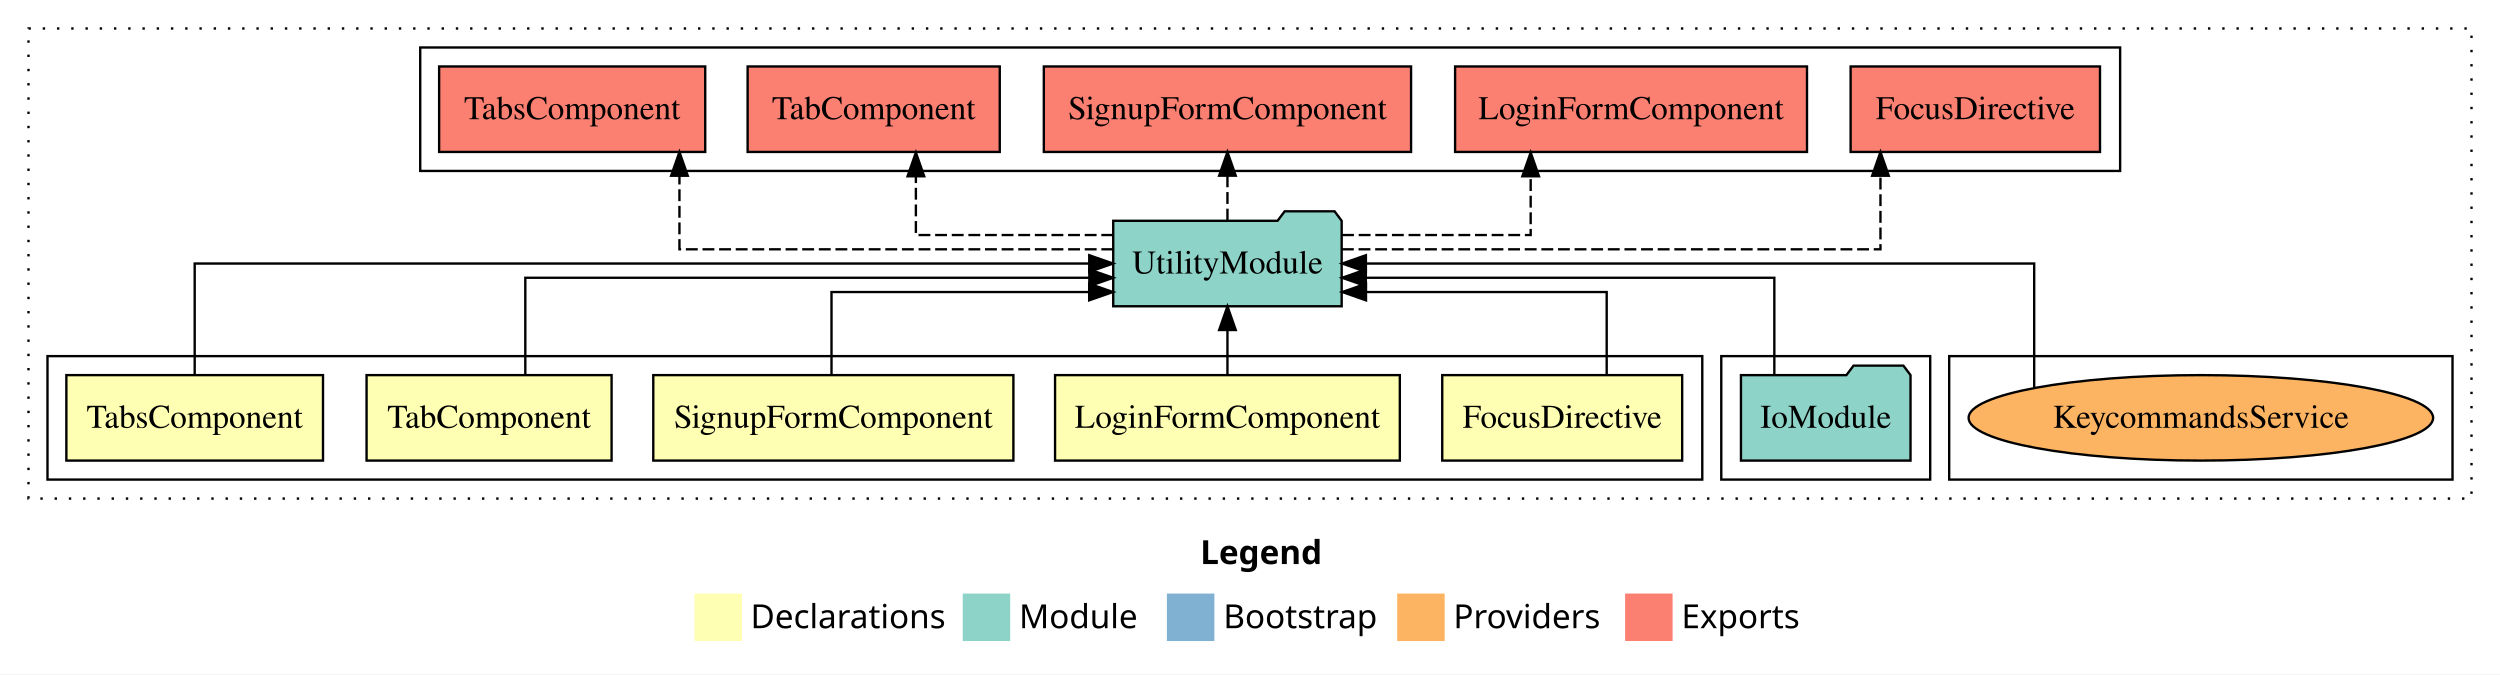
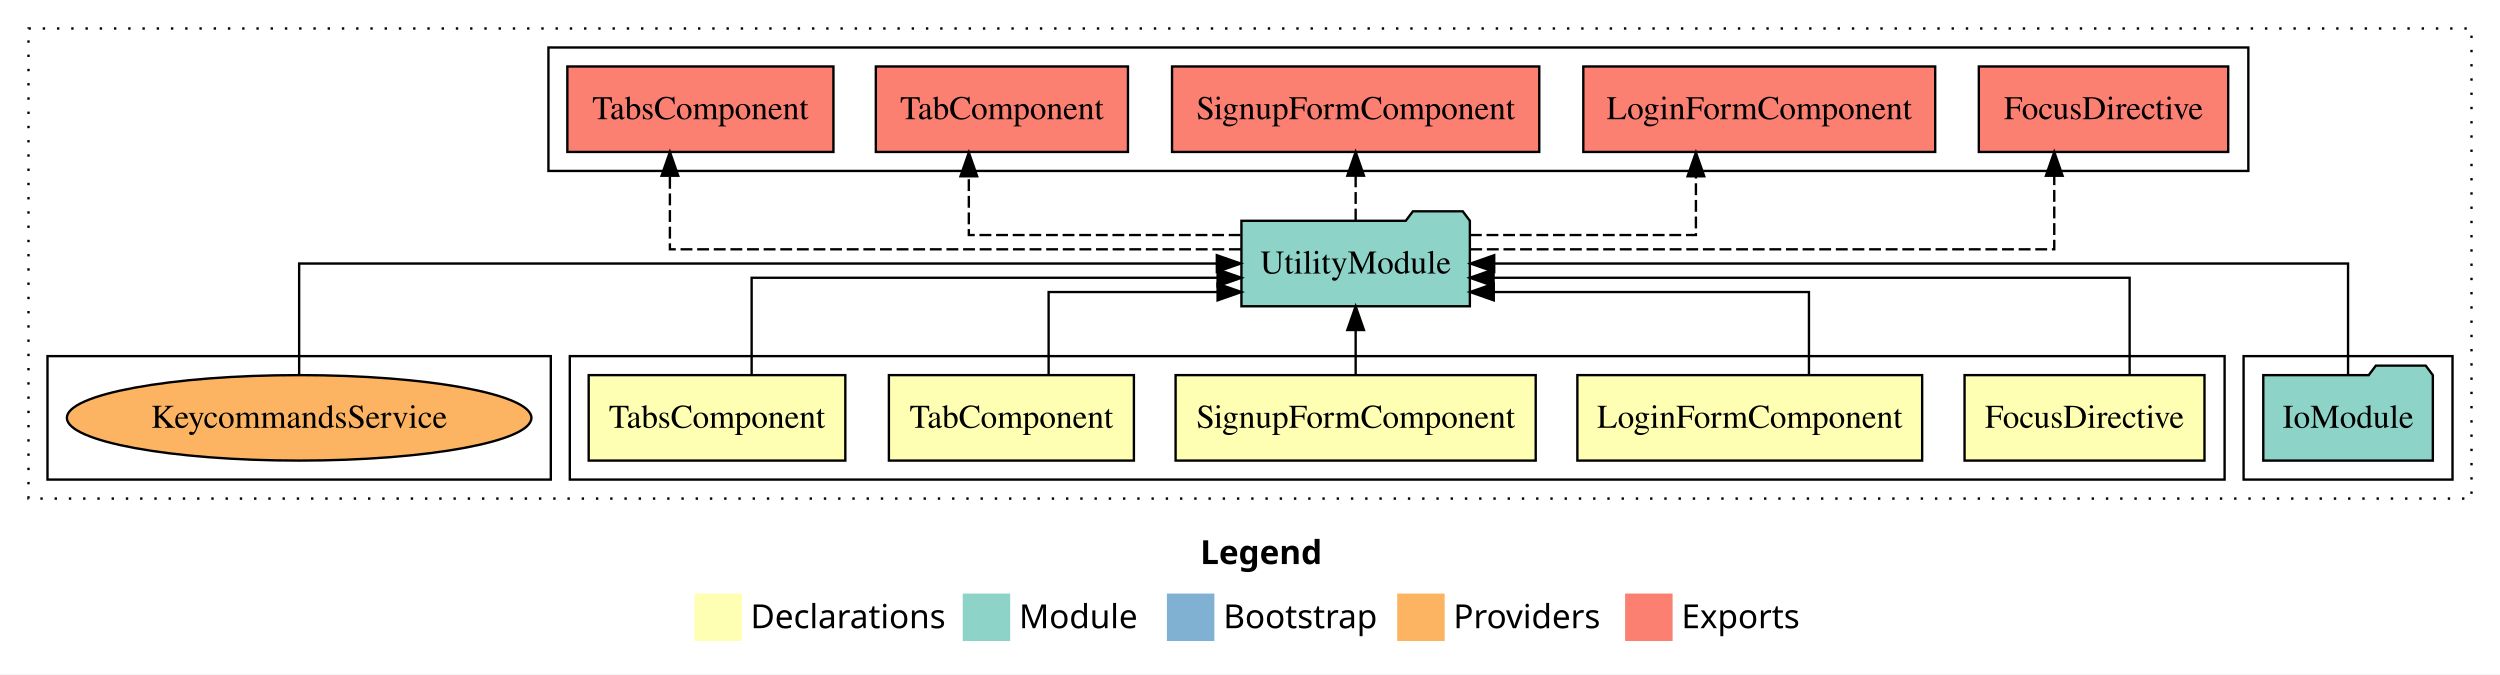
<svg xmlns="http://www.w3.org/2000/svg" width="1053pt" height="284pt" viewBox="0.00 0.00 1053.00 284.00">
  <g id="graph0" class="graph" transform="scale(1 1) rotate(0) translate(4 280)">
    <polygon fill="white" stroke="transparent" points="-4,4 -4,-280 1049,-280 1049,4 -4,4" />
    <text text-anchor="start" x="501.51" y="-42.4" font-family="sans-serif" font-weight="bold" font-size="14.00">Legend</text>
    <polygon fill="#ffffb3" stroke="transparent" points="288.5,-10 288.5,-30 308.5,-30 308.5,-10 288.5,-10" />
    <text text-anchor="start" x="312.13" y="-15.4" font-family="sans-serif" font-size="14.00">  Declarations</text>
    <polygon fill="#8dd3c7" stroke="transparent" points="401.5,-10 401.5,-30 421.5,-30 421.5,-10 401.5,-10" />
    <text text-anchor="start" x="425.23" y="-15.4" font-family="sans-serif" font-size="14.00">  Module</text>
    <polygon fill="#80b1d3" stroke="transparent" points="487.5,-10 487.5,-30 507.5,-30 507.5,-10 487.5,-10" />
    <text text-anchor="start" x="511.28" y="-15.4" font-family="sans-serif" font-size="14.00">  Bootstrap</text>
    <polygon fill="#fdb462" stroke="transparent" points="584.5,-10 584.5,-30 604.5,-30 604.5,-10 584.5,-10" />
    <text text-anchor="start" x="608.17" y="-15.4" font-family="sans-serif" font-size="14.00">  Providers</text>
    <polygon fill="#fb8072" stroke="transparent" points="680.5,-10 680.5,-30 700.5,-30 700.5,-10 680.5,-10" />
    <text text-anchor="start" x="704.23" y="-15.4" font-family="sans-serif" font-size="14.00">  Exports</text>
    <g id="clust1" class="cluster">
      <polygon fill="none" stroke="black" stroke-dasharray="1,5" points="8,-70 8,-268 1037,-268 1037,-70 8,-70" />
    </g>
-     <g id="clust11" class="cluster">
-       <polygon fill="none" stroke="black" points="817,-78 817,-130 1029,-130 1029,-78 817,-78" />
+     <g id="clust8" class="cluster">
+       <polygon fill="none" stroke="black" points="941,-78 941,-130 1029,-130 1029,-78 941,-78" />
    </g>
    <g id="clust9" class="cluster">
-       <polygon fill="none" stroke="black" points="173,-208 173,-260 889,-260 889,-208 173,-208" />
-     </g>
-     <g id="clust8" class="cluster">
-       <polygon fill="none" stroke="black" points="721,-78 721,-130 809,-130 809,-78 721,-78" />
+       <polygon fill="none" stroke="black" points="227,-208 227,-260 943,-260 943,-208 227,-208" />
    </g>
    <g id="clust2" class="cluster">
-       <polygon fill="none" stroke="black" points="16,-78 16,-130 713,-130 713,-78 16,-78" />
+       <polygon fill="none" stroke="black" points="236,-78 236,-130 933,-130 933,-78 236,-78" />
+     </g>
+     <g id="clust11" class="cluster">
+       <polygon fill="none" stroke="black" points="16,-78 16,-130 228,-130 228,-78 16,-78" />
    </g>
    <g id="node1" class="node">
-       <polygon fill="#ffffb3" stroke="black" points="704.53,-122 603.47,-122 603.47,-86 704.53,-86 704.53,-122" />
-       <text text-anchor="middle" x="654" y="-99.8" font-family="Times,serif" font-size="14.00">FocusDirective</text>
+       <polygon fill="#ffffb3" stroke="black" points="924.53,-122 823.47,-122 823.47,-86 924.53,-86 924.53,-122" />
+       <text text-anchor="middle" x="874" y="-99.8" font-family="Times,serif" font-size="14.00">FocusDirective</text>
    </g>
    <g id="node6" class="node">
-       <polygon fill="#8dd3c7" stroke="black" points="561.11,-187 558.11,-191 537.11,-191 534.11,-187 464.89,-187 464.89,-151 561.11,-151 561.11,-187" />
-       <text text-anchor="middle" x="513" y="-164.8" font-family="Times,serif" font-size="14.00">UtilityModule</text>
+       <polygon fill="#8dd3c7" stroke="black" points="615.11,-187 612.11,-191 591.11,-191 588.11,-187 518.89,-187 518.89,-151 615.11,-151 615.11,-187" />
+       <text text-anchor="middle" x="567" y="-164.8" font-family="Times,serif" font-size="14.00">UtilityModule</text>
    </g>
    <g id="edge1" class="edge">
-       <path fill="none" stroke="black" d="M672.74,-122.24C672.74,-137.57 672.74,-157 672.74,-157 672.74,-157 571.36,-157 571.36,-157" />
-       <polygon fill="black" stroke="black" points="571.36,-153.5 561.36,-157 571.36,-160.5 571.36,-153.5" />
+       <path fill="none" stroke="black" d="M893,-122.02C893,-139.37 893,-163 893,-163 893,-163 625.1,-163 625.1,-163" />
+       <polygon fill="black" stroke="black" points="625.1,-159.5 615.1,-163 625.1,-166.5 625.1,-159.5" />
    </g>
    <g id="node2" class="node">
-       <polygon fill="#ffffb3" stroke="black" points="585.61,-122 440.39,-122 440.39,-86 585.61,-86 585.61,-122" />
-       <text text-anchor="middle" x="513" y="-99.8" font-family="Times,serif" font-size="14.00">LoginFormComponent</text>
+       <polygon fill="#ffffb3" stroke="black" points="805.61,-122 660.39,-122 660.39,-86 805.61,-86 805.61,-122" />
+       <text text-anchor="middle" x="733" y="-99.8" font-family="Times,serif" font-size="14.00">LoginFormComponent</text>
    </g>
    <g id="edge2" class="edge">
-       <path fill="none" stroke="black" d="M513,-122.11C513,-122.11 513,-140.99 513,-140.99" />
-       <polygon fill="black" stroke="black" points="509.5,-140.99 513,-150.99 516.5,-140.99 509.5,-140.99" />
+       <path fill="none" stroke="black" d="M757.93,-122.24C757.93,-137.57 757.93,-157 757.93,-157 757.93,-157 625.18,-157 625.18,-157" />
+       <polygon fill="black" stroke="black" points="625.18,-153.5 615.18,-157 625.18,-160.5 625.18,-153.5" />
    </g>
    <g id="node3" class="node">
-       <polygon fill="#ffffb3" stroke="black" points="422.84,-122 271.16,-122 271.16,-86 422.84,-86 422.84,-122" />
-       <text text-anchor="middle" x="347" y="-99.8" font-family="Times,serif" font-size="14.00">SignupFormComponent</text>
+       <polygon fill="#ffffb3" stroke="black" points="642.84,-122 491.16,-122 491.16,-86 642.84,-86 642.84,-122" />
+       <text text-anchor="middle" x="567" y="-99.8" font-family="Times,serif" font-size="14.00">SignupFormComponent</text>
    </g>
    <g id="edge3" class="edge">
-       <path fill="none" stroke="black" d="M346.23,-122.24C346.23,-137.57 346.23,-157 346.23,-157 346.23,-157 454.76,-157 454.76,-157" />
-       <polygon fill="black" stroke="black" points="454.76,-160.5 464.76,-157 454.76,-153.5 454.76,-160.5" />
+       <path fill="none" stroke="black" d="M567,-122.11C567,-122.11 567,-140.99 567,-140.99" />
+       <polygon fill="black" stroke="black" points="563.5,-140.99 567,-150.99 570.5,-140.99 563.5,-140.99" />
    </g>
    <g id="node4" class="node">
-       <polygon fill="#ffffb3" stroke="black" points="253.6,-122 150.4,-122 150.4,-86 253.6,-86 253.6,-122" />
-       <text text-anchor="middle" x="202" y="-99.8" font-family="Times,serif" font-size="14.00">TabComponent</text>
+       <polygon fill="#ffffb3" stroke="black" points="473.6,-122 370.4,-122 370.4,-86 473.6,-86 473.6,-122" />
+       <text text-anchor="middle" x="422" y="-99.8" font-family="Times,serif" font-size="14.00">TabComponent</text>
    </g>
    <g id="edge4" class="edge">
-       <path fill="none" stroke="black" d="M217.26,-122.02C217.26,-139.37 217.26,-163 217.26,-163 217.26,-163 454.83,-163 454.83,-163" />
-       <polygon fill="black" stroke="black" points="454.83,-166.5 464.83,-163 454.83,-159.5 454.83,-166.5" />
+       <path fill="none" stroke="black" d="M437.68,-122.24C437.68,-137.57 437.68,-157 437.68,-157 437.68,-157 508.85,-157 508.85,-157" />
+       <polygon fill="black" stroke="black" points="508.85,-160.5 518.85,-157 508.85,-153.5 508.85,-160.5" />
    </g>
    <g id="node5" class="node">
-       <polygon fill="#ffffb3" stroke="black" points="132.05,-122 23.95,-122 23.95,-86 132.05,-86 132.05,-122" />
-       <text text-anchor="middle" x="78" y="-99.8" font-family="Times,serif" font-size="14.00">TabsComponent</text>
+       <polygon fill="#ffffb3" stroke="black" points="352.05,-122 243.95,-122 243.95,-86 352.05,-86 352.05,-122" />
+       <text text-anchor="middle" x="298" y="-99.8" font-family="Times,serif" font-size="14.00">TabsComponent</text>
    </g>
    <g id="edge5" class="edge">
-       <path fill="none" stroke="black" d="M78,-122.11C78,-141.34 78,-169 78,-169 78,-169 454.79,-169 454.79,-169" />
-       <polygon fill="black" stroke="black" points="454.79,-172.5 464.79,-169 454.79,-165.5 454.79,-172.5" />
+       <path fill="none" stroke="black" d="M312.59,-122.02C312.59,-139.37 312.59,-163 312.59,-163 312.59,-163 508.85,-163 508.85,-163" />
+       <polygon fill="black" stroke="black" points="508.85,-166.5 518.85,-163 508.85,-159.5 508.85,-166.5" />
    </g>
    <g id="node8" class="node">
-       <polygon fill="#fb8072" stroke="black" points="880.52,-252 775.48,-252 775.48,-216 880.52,-216 880.52,-252" />
-       <text text-anchor="middle" x="828" y="-229.8" font-family="Times,serif" font-size="14.00">FocusDirective </text>
+       <polygon fill="#fb8072" stroke="black" points="934.52,-252 829.48,-252 829.48,-216 934.52,-216 934.52,-252" />
+       <text text-anchor="middle" x="882" y="-229.8" font-family="Times,serif" font-size="14.00">FocusDirective </text>
    </g>
    <g id="edge7" class="edge">
-       <path fill="none" stroke="black" stroke-dasharray="5,2" d="M561.22,-175C640.11,-175 788.05,-175 788.05,-175 788.05,-175 788.05,-205.98 788.05,-205.98" />
-       <polygon fill="black" stroke="black" points="784.55,-205.98 788.05,-215.98 791.55,-205.98 784.55,-205.98" />
+       <path fill="none" stroke="black" stroke-dasharray="5,2" d="M615.26,-175C698.74,-175 861.25,-175 861.25,-175 861.25,-175 861.25,-205.98 861.25,-205.98" />
+       <polygon fill="black" stroke="black" points="857.75,-205.98 861.25,-215.98 864.75,-205.98 857.75,-205.98" />
    </g>
    <g id="node9" class="node">
-       <polygon fill="#fb8072" stroke="black" points="757.11,-252 608.89,-252 608.89,-216 757.11,-216 757.11,-252" />
-       <text text-anchor="middle" x="683" y="-229.8" font-family="Times,serif" font-size="14.00">LoginFormComponent </text>
+       <polygon fill="#fb8072" stroke="black" points="811.11,-252 662.89,-252 662.89,-216 811.11,-216 811.11,-252" />
+       <text text-anchor="middle" x="737" y="-229.8" font-family="Times,serif" font-size="14.00">LoginFormComponent </text>
    </g>
    <g id="edge8" class="edge">
-       <path fill="none" stroke="black" stroke-dasharray="5,2" d="M561.28,-181C597.45,-181 640.72,-181 640.72,-181 640.72,-181 640.72,-205.76 640.72,-205.76" />
-       <polygon fill="black" stroke="black" points="637.22,-205.76 640.72,-215.76 644.22,-205.76 637.22,-205.76" />
+       <path fill="none" stroke="black" stroke-dasharray="5,2" d="M615.12,-181C656.76,-181 710.32,-181 710.32,-181 710.32,-181 710.32,-205.76 710.32,-205.76" />
+       <polygon fill="black" stroke="black" points="706.82,-205.76 710.32,-215.76 713.82,-205.76 706.82,-205.76" />
    </g>
    <g id="node10" class="node">
-       <polygon fill="#fb8072" stroke="black" points="590.34,-252 435.66,-252 435.66,-216 590.34,-216 590.34,-252" />
-       <text text-anchor="middle" x="513" y="-229.8" font-family="Times,serif" font-size="14.00">SignupFormComponent </text>
+       <polygon fill="#fb8072" stroke="black" points="644.34,-252 489.66,-252 489.66,-216 644.34,-216 644.34,-252" />
+       <text text-anchor="middle" x="567" y="-229.8" font-family="Times,serif" font-size="14.00">SignupFormComponent </text>
    </g>
    <g id="edge9" class="edge">
-       <path fill="none" stroke="black" stroke-dasharray="5,2" d="M513,-187.11C513,-187.11 513,-205.99 513,-205.99" />
-       <polygon fill="black" stroke="black" points="509.5,-205.99 513,-215.99 516.5,-205.99 509.5,-205.99" />
+       <path fill="none" stroke="black" stroke-dasharray="5,2" d="M567,-187.11C567,-187.11 567,-205.99 567,-205.99" />
+       <polygon fill="black" stroke="black" points="563.5,-205.99 567,-215.99 570.5,-205.99 563.5,-205.99" />
    </g>
    <g id="node11" class="node">
-       <polygon fill="#fb8072" stroke="black" points="417.1,-252 310.9,-252 310.9,-216 417.1,-216 417.1,-252" />
-       <text text-anchor="middle" x="364" y="-229.8" font-family="Times,serif" font-size="14.00">TabComponent </text>
+       <polygon fill="#fb8072" stroke="black" points="471.1,-252 364.9,-252 364.9,-216 471.1,-216 471.1,-252" />
+       <text text-anchor="middle" x="418" y="-229.8" font-family="Times,serif" font-size="14.00">TabComponent </text>
    </g>
    <g id="edge10" class="edge">
-       <path fill="none" stroke="black" stroke-dasharray="5,2" d="M464.88,-181C427.42,-181 381.77,-181 381.77,-181 381.77,-181 381.77,-205.76 381.77,-205.76" />
-       <polygon fill="black" stroke="black" points="378.27,-205.76 381.77,-215.76 385.27,-205.76 378.27,-205.76" />
+       <path fill="none" stroke="black" stroke-dasharray="5,2" d="M518.56,-181C470.53,-181 404.07,-181 404.07,-181 404.07,-181 404.07,-205.76 404.07,-205.76" />
+       <polygon fill="black" stroke="black" points="400.57,-205.76 404.07,-215.76 407.57,-205.76 400.57,-205.76" />
    </g>
    <g id="node12" class="node">
-       <polygon fill="#fb8072" stroke="black" points="293.04,-252 180.96,-252 180.96,-216 293.04,-216 293.04,-252" />
-       <text text-anchor="middle" x="237" y="-229.8" font-family="Times,serif" font-size="14.00">TabsComponent </text>
+       <polygon fill="#fb8072" stroke="black" points="347.04,-252 234.96,-252 234.96,-216 347.04,-216 347.04,-252" />
+       <text text-anchor="middle" x="291" y="-229.8" font-family="Times,serif" font-size="14.00">TabsComponent </text>
    </g>
    <g id="edge11" class="edge">
-       <path fill="none" stroke="black" stroke-dasharray="5,2" d="M464.89,-175C397.24,-175 282.18,-175 282.18,-175 282.18,-175 282.18,-205.98 282.18,-205.98" />
-       <polygon fill="black" stroke="black" points="278.68,-205.98 282.18,-215.98 285.68,-205.98 278.68,-205.98" />
+       <path fill="none" stroke="black" stroke-dasharray="5,2" d="M518.65,-175C436.43,-175 278.16,-175 278.16,-175 278.16,-175 278.16,-205.98 278.16,-205.98" />
+       <polygon fill="black" stroke="black" points="274.66,-205.98 278.16,-215.98 281.66,-205.98 274.66,-205.98" />
    </g>
    <g id="node7" class="node">
-       <polygon fill="#8dd3c7" stroke="black" points="800.71,-122 797.71,-126 776.71,-126 773.71,-122 729.29,-122 729.29,-86 800.71,-86 800.71,-122" />
-       <text text-anchor="middle" x="765" y="-99.8" font-family="Times,serif" font-size="14.00">IoModule</text>
+       <polygon fill="#8dd3c7" stroke="black" points="1020.71,-122 1017.71,-126 996.71,-126 993.71,-122 949.29,-122 949.29,-86 1020.71,-86 1020.71,-122" />
+       <text text-anchor="middle" x="985" y="-99.8" font-family="Times,serif" font-size="14.00">IoModule</text>
    </g>
    <g id="edge6" class="edge">
-       <path fill="none" stroke="black" d="M743.35,-122.02C743.35,-139.37 743.35,-163 743.35,-163 743.35,-163 571.29,-163 571.29,-163" />
-       <polygon fill="black" stroke="black" points="571.29,-159.5 561.29,-163 571.29,-166.5 571.29,-159.5" />
+       <path fill="none" stroke="black" d="M985,-122.11C985,-141.34 985,-169 985,-169 985,-169 625.36,-169 625.36,-169" />
+       <polygon fill="black" stroke="black" points="625.36,-165.5 615.36,-169 625.36,-172.5 625.36,-165.5" />
    </g>
    <g id="node13" class="node">
-       <ellipse fill="#fdb462" stroke="black" cx="923" cy="-104" rx="97.83" ry="18" />
-       <text text-anchor="middle" x="923" y="-99.8" font-family="Times,serif" font-size="14.00">KeycommandsService</text>
+       <ellipse fill="#fdb462" stroke="black" cx="122" cy="-104" rx="97.83" ry="18" />
+       <text text-anchor="middle" x="122" y="-99.8" font-family="Times,serif" font-size="14.00">KeycommandsService</text>
    </g>
    <g id="edge12" class="edge">
-       <path fill="none" stroke="black" d="M852.8,-116.84C852.8,-135.78 852.8,-169 852.8,-169 852.8,-169 571.32,-169 571.32,-169" />
-       <polygon fill="black" stroke="black" points="571.32,-165.5 561.32,-169 571.32,-172.5 571.32,-165.5" />
+       <path fill="none" stroke="black" d="M122,-122.11C122,-141.34 122,-169 122,-169 122,-169 508.53,-169 508.53,-169" />
+       <polygon fill="black" stroke="black" points="508.53,-172.5 518.53,-169 508.53,-165.5 508.53,-172.5" />
    </g>
  </g>
</svg>
